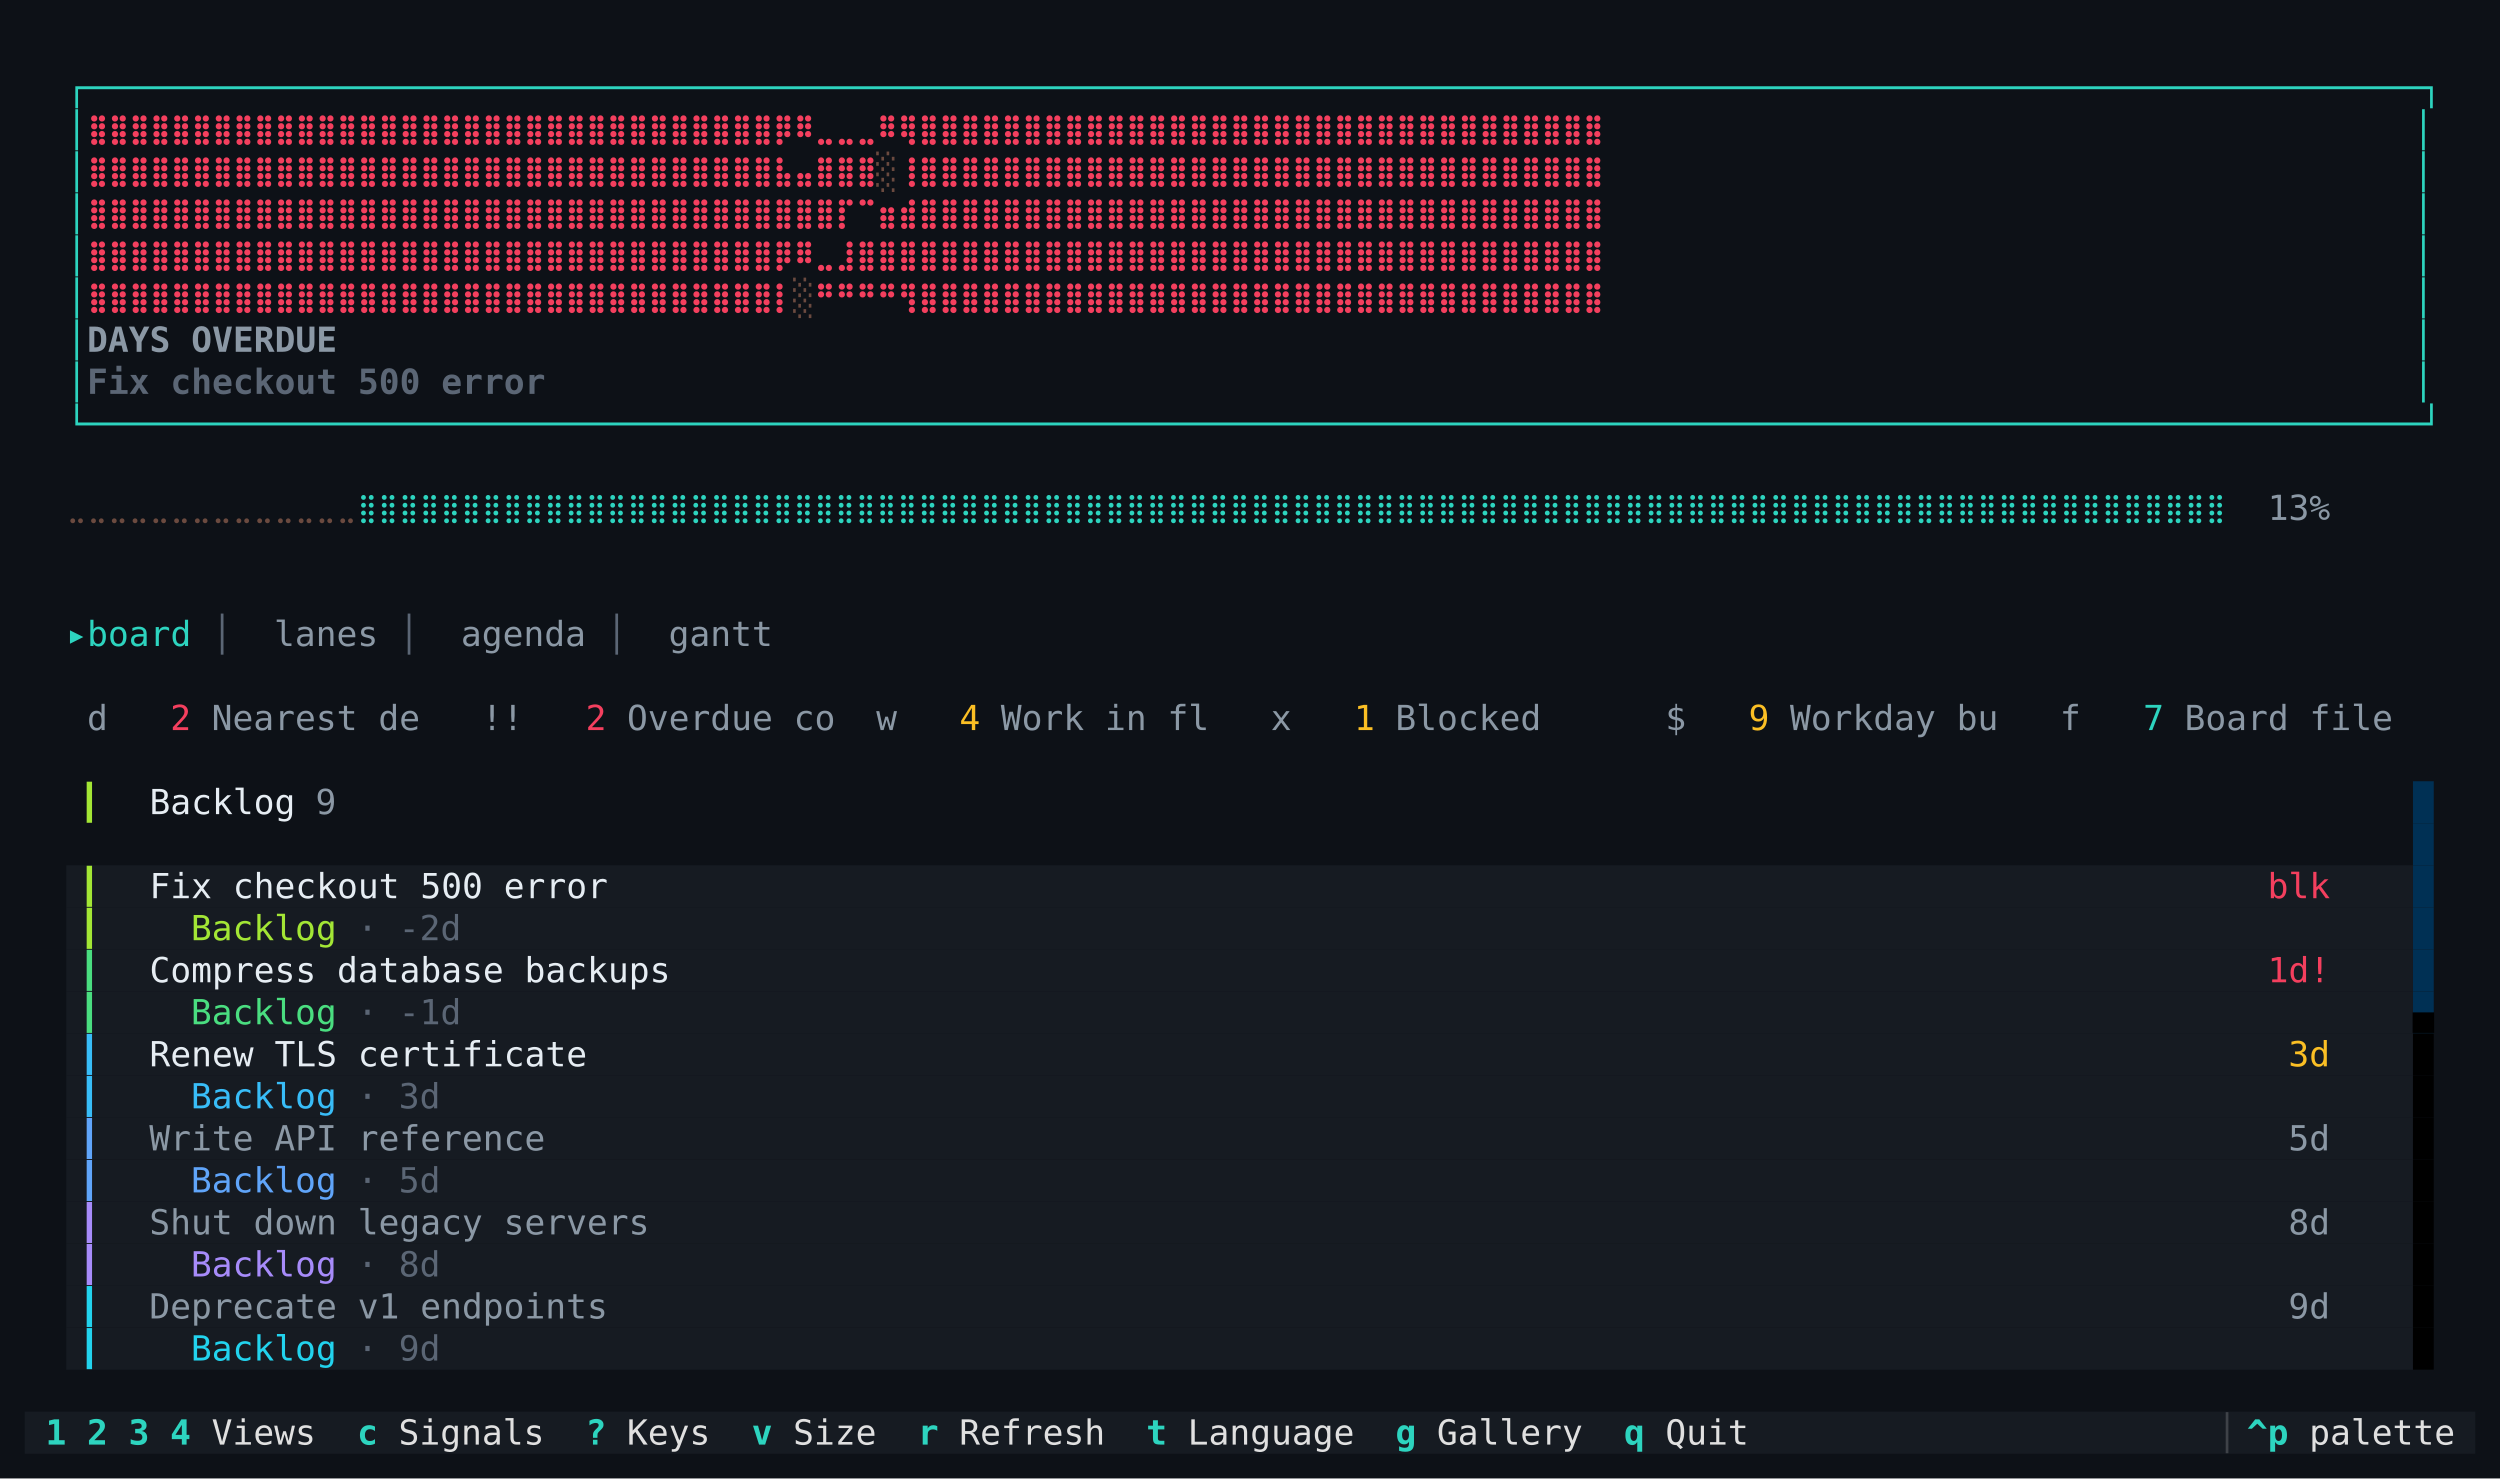
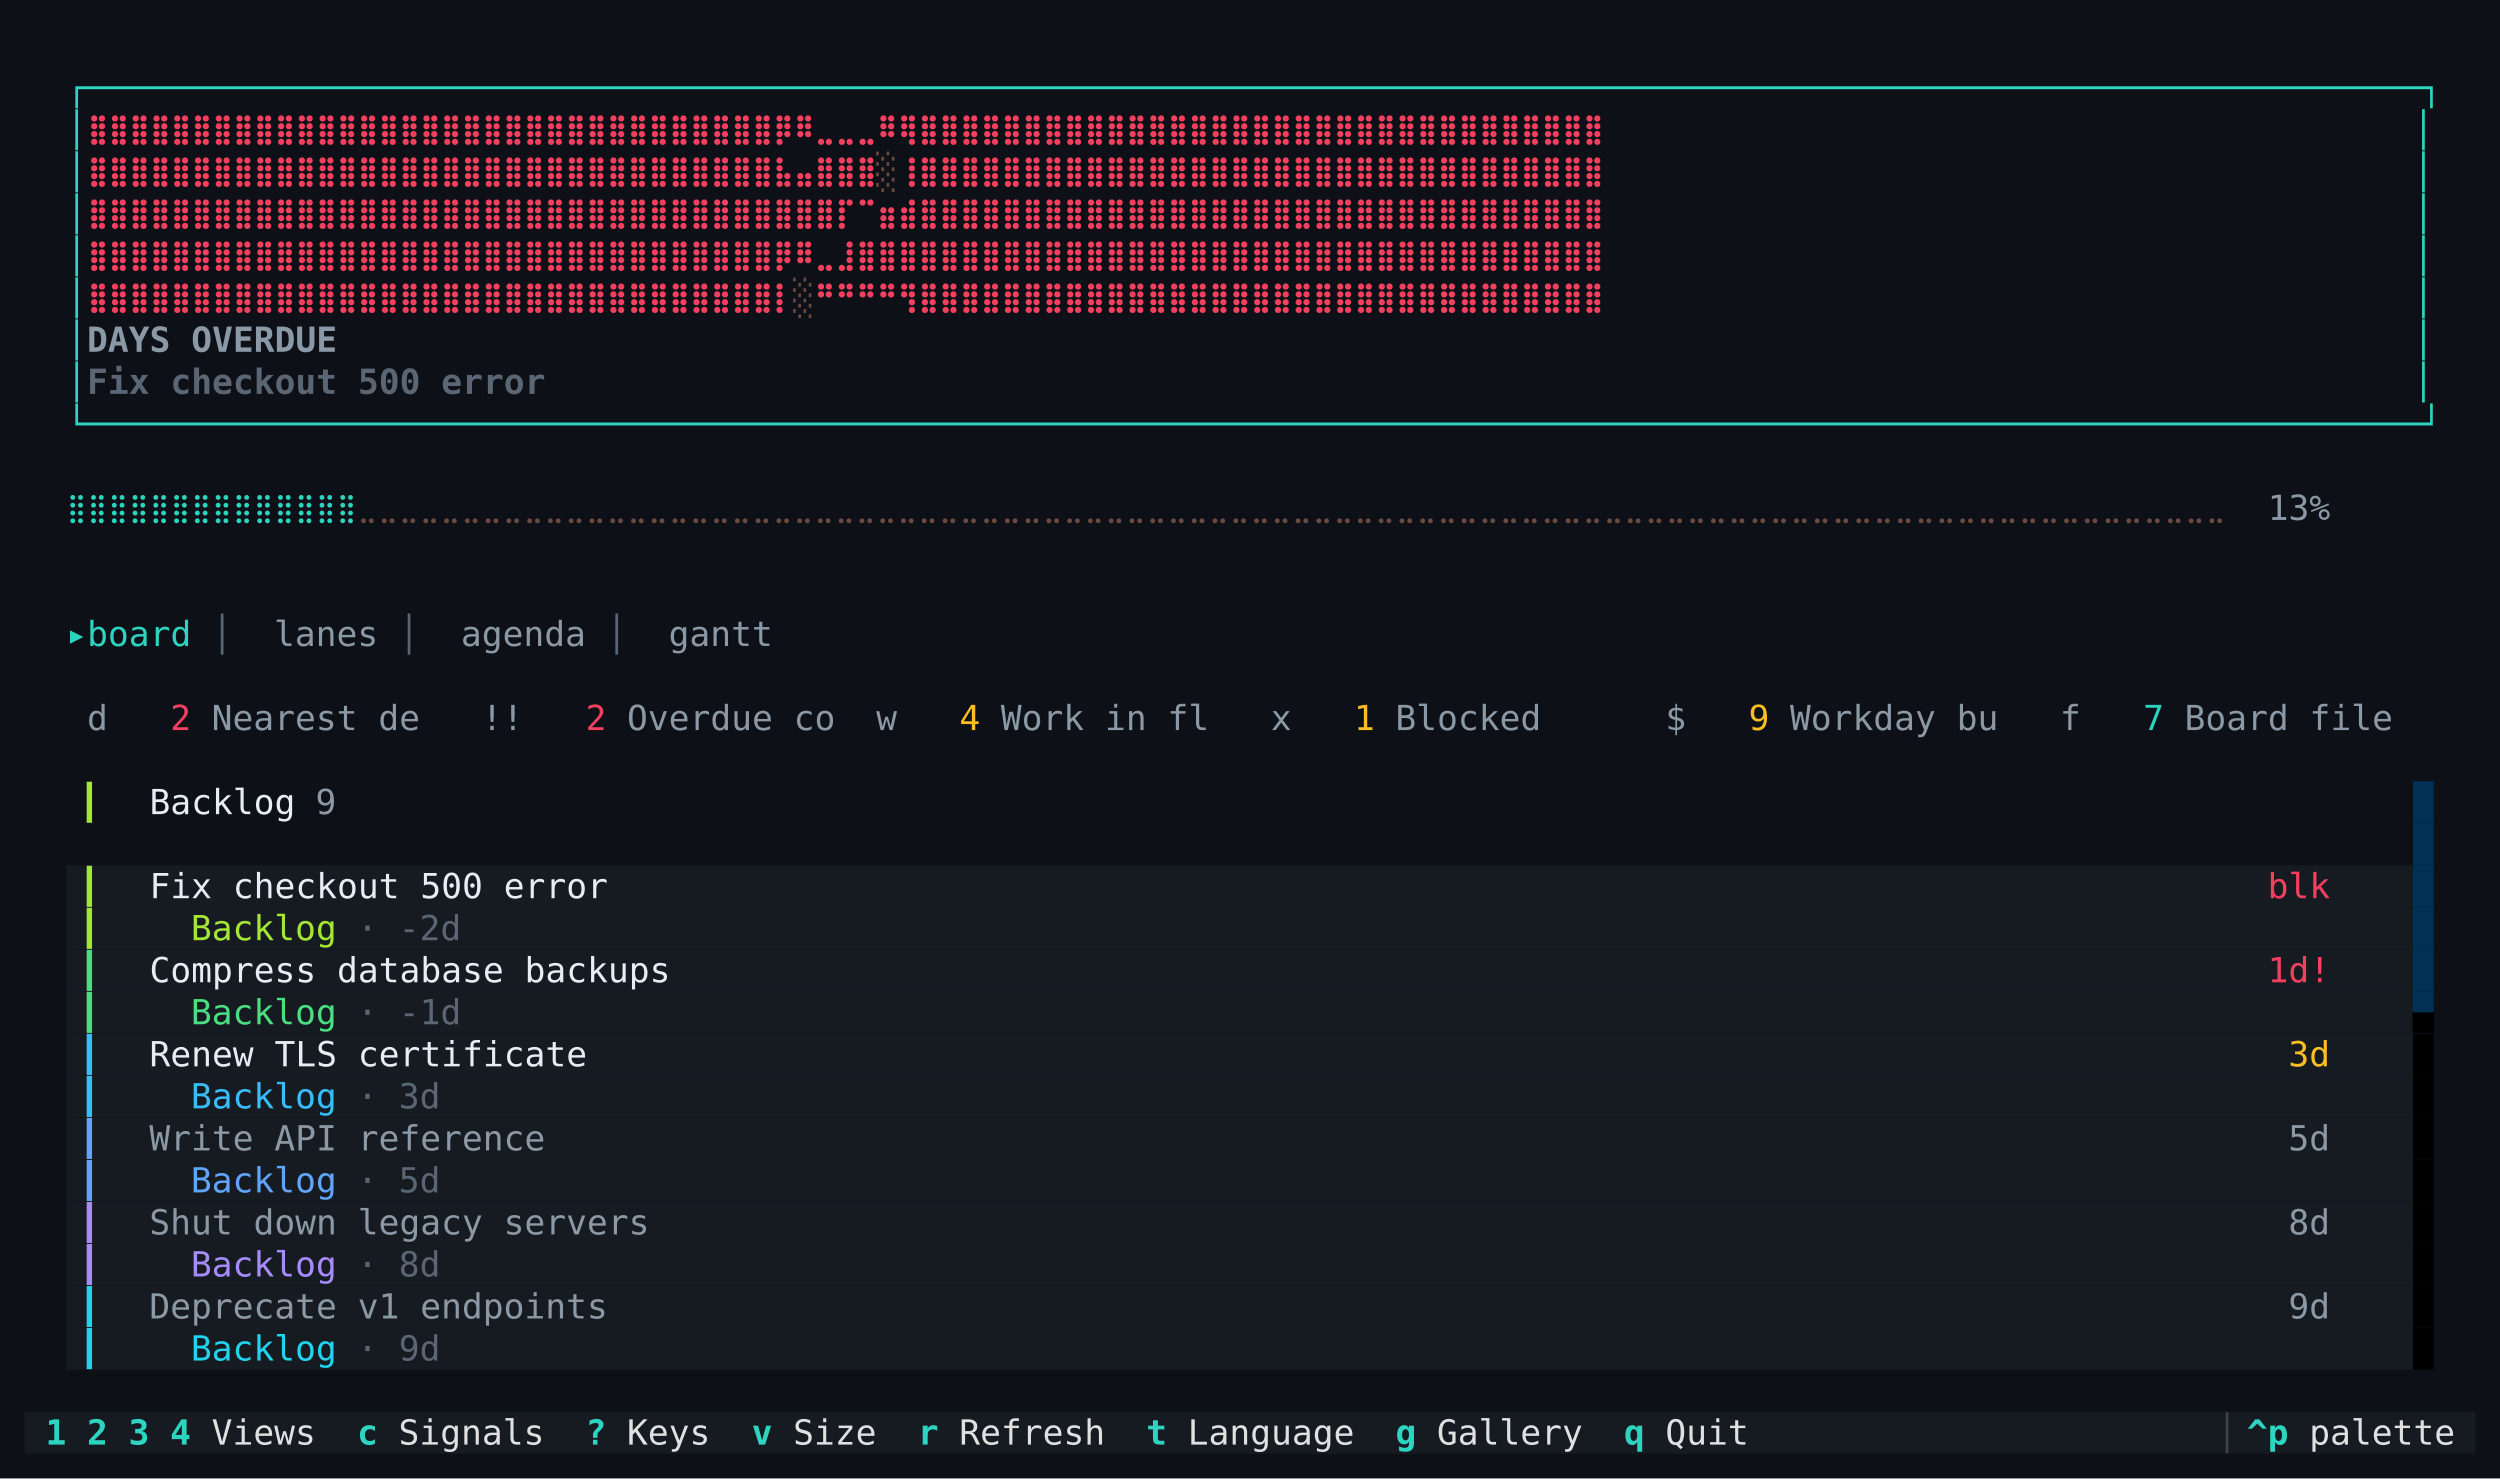
<svg xmlns="http://www.w3.org/2000/svg" viewBox="0 0 1011.2 598.0" role="img" aria-label="taskboard · prism · board">
  <rect width="1011.2" height="598.0" fill="#0d1117" />
  <g font-family="ui-monospace,SFMono-Regular,'DejaVu Sans Mono','Cascadia Mono',Menlo,Consolas,'Liberation Mono',monospace" font-size="14.0" xml:space="preserve" style="white-space:pre;font-variant-ligatures:none">
    <text x="26.8" y="40.3" fill="#2dd4bf">┌────────────────────────────────────────────────────────────────────────────────────────────────────────────────┐</text>
    <text x="26.8" y="57.3" fill="#2dd4bf">│</text>
    <text x="35.2" y="57.3" fill="#f43f5e" font-weight="bold">⣿⣿⣿⣿⣿⣿⣿⣿⣿⣿⣿⣿⣿⣿⣿⣿⣿⣿⣿⣿⣿⣿⣿⣿⣿⣿⣿⣿⣿⣿⣿⣿⣿⡿⠿⣀⣀⣀⠿⢿⣿⣿⣿⣿⣿⣿⣿⣿⣿⣿⣿⣿⣿⣿⣿⣿⣿⣿⣿⣿⣿⣿⣿⣿⣿⣿⣿⣿⣿⣿⣿⣿⣿</text>
    <text x="976.0" y="57.3" fill="#2dd4bf">│</text>
    <text x="26.8" y="74.3" fill="#2dd4bf">│</text>
    <text x="35.2" y="74.3" fill="#f43f5e" font-weight="bold">⣿⣿⣿⣿⣿⣿⣿⣿⣿⣿⣿⣿⣿⣿⣿⣿⣿⣿⣿⣿⣿⣿⣿⣿⣿⣿⣿⣿⣿⣿⣿⣿⣿⣧⣤⣿⣿⣿</text>
    <text x="354.4" y="74.3" fill="#6b4a3f" font-weight="bold">░</text>
    <text x="362.8" y="74.3" fill="#f43f5e" font-weight="bold">⢸⣿⣿⣿⣿⣿⣿⣿⣿⣿⣿⣿⣿⣿⣿⣿⣿⣿⣿⣿⣿⣿⣿⣿⣿⣿⣿⣿⣿⣿⣿⣿⣿⣿</text>
    <text x="976.0" y="74.3" fill="#2dd4bf">│</text>
    <text x="26.8" y="91.3" fill="#2dd4bf">│</text>
    <text x="35.2" y="91.3" fill="#f43f5e" font-weight="bold">⣿⣿⣿⣿⣿⣿⣿⣿⣿⣿⣿⣿⣿⣿⣿⣿⣿⣿⣿⣿⣿⣿⣿⣿⣿⣿⣿⣿⣿⣿⣿⣿⣿⣿⣿⣿⡏⠉⣶⣾⣿⣿⣿⣿⣿⣿⣿⣿⣿⣿⣿⣿⣿⣿⣿⣿⣿⣿⣿⣿⣿⣿⣿⣿⣿⣿⣿⣿⣿⣿⣿⣿⣿</text>
    <text x="976.0" y="91.3" fill="#2dd4bf">│</text>
    <text x="26.8" y="108.3" fill="#2dd4bf">│</text>
    <text x="35.2" y="108.3" fill="#f43f5e" font-weight="bold">⣿⣿⣿⣿⣿⣿⣿⣿⣿⣿⣿⣿⣿⣿⣿⣿⣿⣿⣿⣿⣿⣿⣿⣿⣿⣿⣿⣿⣿⣿⣿⣿⣿⡿⠿⣀⣸⣿⣿⣿⣿⣿⣿⣿⣿⣿⣿⣿⣿⣿⣿⣿⣿⣿⣿⣿⣿⣿⣿⣿⣿⣿⣿⣿⣿⣿⣿⣿⣿⣿⣿⣿⣿</text>
    <text x="976.0" y="108.3" fill="#2dd4bf">│</text>
    <text x="26.8" y="125.3" fill="#2dd4bf">│</text>
    <text x="35.2" y="125.3" fill="#f43f5e" font-weight="bold">⣿⣿⣿⣿⣿⣿⣿⣿⣿⣿⣿⣿⣿⣿⣿⣿⣿⣿⣿⣿⣿⣿⣿⣿⣿⣿⣿⣿⣿⣿⣿⣿⣿⡇</text>
    <text x="320.8" y="125.3" fill="#6b4a3f" font-weight="bold">░</text>
    <text x="329.2" y="125.3" fill="#f43f5e" font-weight="bold">⠛⠛⠛⠛⢻⣿⣿⣿⣿⣿⣿⣿⣿⣿⣿⣿⣿⣿⣿⣿⣿⣿⣿⣿⣿⣿⣿⣿⣿⣿⣿⣿⣿⣿⣿⣿⣿⣿</text>
    <text x="976.0" y="125.3" fill="#2dd4bf">│</text>
    <text x="26.8" y="142.3" fill="#2dd4bf">│</text>
    <text x="35.2" y="142.3" fill="#8b98a5" font-weight="bold">DAYS OVERDUE</text>
    <text x="976.0" y="142.3" fill="#2dd4bf">│</text>
    <text x="26.8" y="159.3" fill="#2dd4bf">│</text>
    <text x="35.2" y="159.3" fill="#5b6675" font-weight="bold">Fix checkout 500 error</text>
    <text x="976.0" y="159.3" fill="#2dd4bf">│</text>
    <text x="26.8" y="176.3" fill="#2dd4bf">└────────────────────────────────────────────────────────────────────────────────────────────────────────────────┘</text>
-     <text x="26.8" y="210.3" fill="#6b4a3f">⣀⣀⣀⣀⣀⣀⣀⣀⣀⣀⣀⣀⣀⣀</text>
-     <text x="144.4" y="210.3" fill="#2dd4bf">⣿⣿⣿⣿⣿⣿⣿⣿⣿⣿⣿⣿⣿⣿⣿⣿⣿⣿⣿⣿⣿⣿⣿⣿⣿⣿⣿⣿⣿⣿⣿⣿⣿⣿⣿⣿⣿⣿⣿⣿⣿⣿⣿⣿⣿⣿⣿⣿⣿⣿⣿⣿⣿⣿⣿⣿⣿⣿⣿⣿⣿⣿⣿⣿⣿⣿⣿⣿⣿⣿⣿⣿⣿⣿⣿⣿⣿⣿⣿⣿⣿⣿⣿⣿⣿⣿⣿⣿⣿⣿</text>
+     <text x="26.8" y="210.3" fill="#2dd4bf">⣿⣿⣿⣿⣿⣿⣿⣿⣿⣿⣿⣿⣿⣿</text>
+     <text x="144.4" y="210.3" fill="#6b4a3f">⣀⣀⣀⣀⣀⣀⣀⣀⣀⣀⣀⣀⣀⣀⣀⣀⣀⣀⣀⣀⣀⣀⣀⣀⣀⣀⣀⣀⣀⣀⣀⣀⣀⣀⣀⣀⣀⣀⣀⣀⣀⣀⣀⣀⣀⣀⣀⣀⣀⣀⣀⣀⣀⣀⣀⣀⣀⣀⣀⣀⣀⣀⣀⣀⣀⣀⣀⣀⣀⣀⣀⣀⣀⣀⣀⣀⣀⣀⣀⣀⣀⣀⣀⣀⣀⣀⣀⣀⣀⣀</text>
    <text x="908.8" y="210.3" fill="#8b98a5"> 13%</text>
    <text x="26.8" y="261.3" fill="#2dd4bf">▸board</text>
    <text x="77.2" y="261.3" fill="#5b6675"> │ </text>
    <text x="102.4" y="261.3" fill="#8b98a5"> lanes</text>
    <text x="152.8" y="261.3" fill="#5b6675"> │ </text>
    <text x="178.0" y="261.3" fill="#8b98a5"> agenda</text>
    <text x="236.8" y="261.3" fill="#5b6675"> │ </text>
    <text x="262.0" y="261.3" fill="#8b98a5"> gantt</text>
    <text x="35.2" y="295.3" fill="#8b98a5">d</text>
    <text x="52.0" y="295.3" fill="#f43f5e">  2</text>
    <text x="85.6" y="295.3" fill="#8b98a5">Nearest de</text>
    <text x="194.8" y="295.3" fill="#8b98a5">!!</text>
    <text x="220.0" y="295.3" fill="#f43f5e">  2</text>
    <text x="253.6" y="295.3" fill="#8b98a5">Overdue co</text>
    <text x="354.4" y="295.3" fill="#8b98a5">w</text>
    <text x="371.2" y="295.3" fill="#fbbf24">  4</text>
    <text x="404.8" y="295.3" fill="#8b98a5">Work in fl</text>
    <text x="514.0" y="295.3" fill="#8b98a5">x</text>
    <text x="530.8" y="295.3" fill="#fbbf24">  1</text>
    <text x="564.4" y="295.3" fill="#8b98a5">Blocked</text>
    <text x="673.6" y="295.3" fill="#8b98a5">$</text>
    <text x="690.4" y="295.3" fill="#fbbf24">  9</text>
    <text x="724.0" y="295.3" fill="#8b98a5">Workday bu</text>
    <text x="833.2" y="295.3" fill="#8b98a5">f</text>
    <text x="850.0" y="295.3" fill="#2dd4bf">  7</text>
    <text x="883.6" y="295.3" fill="#8b98a5">Board file</text>
    <rect x="976.0" y="316.0" width="8.4" height="17.0" fill="#003054" />
    <text x="35.2" y="329.3" fill="#a3e635">▎</text>
    <text x="43.6" y="329.3" fill="#e6edf3">  Backlog </text>
    <text x="127.6" y="329.3" fill="#8b98a5">9</text>
    <rect x="976.0" y="333.0" width="8.4" height="17.0" fill="#003054" />
    <rect x="26.8" y="350.0" width="949.2" height="17.0" fill="#161b22" />
    <rect x="976.0" y="350.0" width="8.4" height="17.0" fill="#003054" />
    <text x="35.2" y="363.3" fill="#a3e635">▎</text>
    <text x="43.6" y="363.3" fill="#e6edf3">  Fix checkout 500 error                                                                                </text>
    <text x="917.2" y="363.3" fill="#f43f5e">blk</text>
    <rect x="26.8" y="367.0" width="949.2" height="17.0" fill="#161b22" />
    <rect x="976.0" y="367.0" width="8.4" height="17.0" fill="#003054" />
    <text x="35.2" y="380.3" fill="#a3e635">▎</text>
    <text x="77.2" y="380.3" fill="#a3e635">Backlog</text>
    <text x="136.0" y="380.3" fill="#5b6675"> · -2d</text>
    <rect x="26.8" y="384.0" width="949.2" height="17.0" fill="#161b22" />
    <rect x="976.0" y="384.0" width="8.4" height="17.0" fill="#003054" />
    <text x="35.2" y="397.3" fill="#4ade80">▎</text>
    <text x="43.6" y="397.3" fill="#e6edf3">  Compress database backups                                                                             </text>
    <text x="917.2" y="397.3" fill="#f43f5e">1d!</text>
    <rect x="26.8" y="401.0" width="949.2" height="17.0" fill="#161b22" />
    <rect x="976.0" y="401.0" width="8.4" height="17.0" fill="#003054" />
    <text x="35.2" y="414.3" fill="#4ade80">▎</text>
    <text x="77.2" y="414.3" fill="#4ade80">Backlog</text>
    <text x="136.0" y="414.3" fill="#5b6675"> · -1d</text>
    <text x="976.0" y="414.3" fill="#000000">▄</text>
    <rect x="26.8" y="418.0" width="949.2" height="17.0" fill="#161b22" />
    <rect x="976.0" y="418.0" width="8.4" height="17.0" fill="#000000" />
    <text x="35.2" y="431.3" fill="#38bdf8">▎</text>
    <text x="43.6" y="431.3" fill="#e6edf3">  Renew TLS certificate                                                                                  </text>
    <text x="925.6" y="431.3" fill="#fbbf24">3d</text>
    <rect x="26.8" y="435.0" width="949.2" height="17.0" fill="#161b22" />
    <rect x="976.0" y="435.0" width="8.4" height="17.0" fill="#000000" />
    <text x="35.2" y="448.3" fill="#38bdf8">▎</text>
    <text x="77.2" y="448.3" fill="#38bdf8">Backlog</text>
    <text x="136.0" y="448.3" fill="#5b6675"> · 3d</text>
    <rect x="26.8" y="452.0" width="949.2" height="17.0" fill="#161b22" />
    <rect x="976.0" y="452.0" width="8.4" height="17.0" fill="#000000" />
    <text x="35.2" y="465.3" fill="#60a5fa">▎</text>
    <text x="60.4" y="465.3" fill="#8b98a5">Write API reference</text>
    <text x="925.6" y="465.3" fill="#8b98a5">5d</text>
    <rect x="26.8" y="469.0" width="949.2" height="17.0" fill="#161b22" />
    <rect x="976.0" y="469.0" width="8.4" height="17.0" fill="#000000" />
    <text x="35.2" y="482.3" fill="#60a5fa">▎</text>
    <text x="77.2" y="482.3" fill="#60a5fa">Backlog</text>
    <text x="136.0" y="482.3" fill="#5b6675"> · 5d</text>
    <rect x="26.8" y="486.0" width="949.2" height="17.0" fill="#161b22" />
    <rect x="976.0" y="486.0" width="8.4" height="17.0" fill="#000000" />
    <text x="35.2" y="499.3" fill="#a78bfa">▎</text>
    <text x="60.4" y="499.3" fill="#8b98a5">Shut down legacy servers</text>
    <text x="925.6" y="499.3" fill="#8b98a5">8d</text>
    <rect x="26.8" y="503.0" width="949.2" height="17.0" fill="#161b22" />
    <rect x="976.0" y="503.0" width="8.4" height="17.0" fill="#000000" />
    <text x="35.2" y="516.3" fill="#a78bfa">▎</text>
    <text x="77.2" y="516.3" fill="#a78bfa">Backlog</text>
    <text x="136.0" y="516.3" fill="#5b6675"> · 8d</text>
    <rect x="26.8" y="520.0" width="949.2" height="17.0" fill="#161b22" />
    <rect x="976.0" y="520.0" width="8.4" height="17.0" fill="#000000" />
    <text x="35.2" y="533.3" fill="#22d3ee">▎</text>
    <text x="60.4" y="533.3" fill="#8b98a5">Deprecate v1 endpoints</text>
    <text x="925.6" y="533.3" fill="#8b98a5">9d</text>
    <rect x="26.8" y="537.0" width="949.2" height="17.0" fill="#161b22" />
    <rect x="976.0" y="537.0" width="8.4" height="17.0" fill="#000000" />
    <text x="35.2" y="550.3" fill="#22d3ee">▎</text>
    <text x="77.2" y="550.3" fill="#22d3ee">Backlog</text>
    <text x="136.0" y="550.3" fill="#5b6675"> · 9d</text>
    <rect x="10.0" y="571.0" width="991.2" height="17.0" fill="#161b22" />
    <text x="18.4" y="584.3" fill="#2dd4bf" font-weight="bold">1</text>
    <text x="35.2" y="584.3" fill="#2dd4bf" font-weight="bold">2</text>
    <text x="52.0" y="584.3" fill="#2dd4bf" font-weight="bold">3</text>
    <text x="68.8" y="584.3" fill="#2dd4bf" font-weight="bold">4</text>
    <text x="85.6" y="584.3" fill="#e0e0e0">Views</text>
    <text x="136.0" y="584.3" fill="#2dd4bf" font-weight="bold"> c </text>
    <text x="161.2" y="584.3" fill="#e0e0e0">Signals </text>
    <text x="228.4" y="584.3" fill="#2dd4bf" font-weight="bold"> ? </text>
    <text x="253.6" y="584.3" fill="#e0e0e0">Keys </text>
    <text x="295.6" y="584.3" fill="#2dd4bf" font-weight="bold"> v </text>
    <text x="320.8" y="584.3" fill="#e0e0e0">Size </text>
    <text x="362.8" y="584.3" fill="#2dd4bf" font-weight="bold"> r </text>
    <text x="388.0" y="584.3" fill="#e0e0e0">Refresh </text>
    <text x="455.2" y="584.3" fill="#2dd4bf" font-weight="bold"> t </text>
    <text x="480.4" y="584.3" fill="#e0e0e0">Language </text>
    <text x="556.0" y="584.3" fill="#2dd4bf" font-weight="bold"> g </text>
    <text x="581.2" y="584.3" fill="#e0e0e0">Gallery </text>
    <text x="648.4" y="584.3" fill="#2dd4bf" font-weight="bold"> q </text>
    <text x="673.6" y="584.3" fill="#e0e0e0">Quit </text>
    <text x="900.4" y="584.3" fill="#3e4248">▏</text>
    <text x="908.8" y="584.3" fill="#2dd4bf" font-weight="bold">^p</text>
    <text x="925.6" y="584.3" fill="#e0e0e0"> palette</text>
  </g>
</svg>
